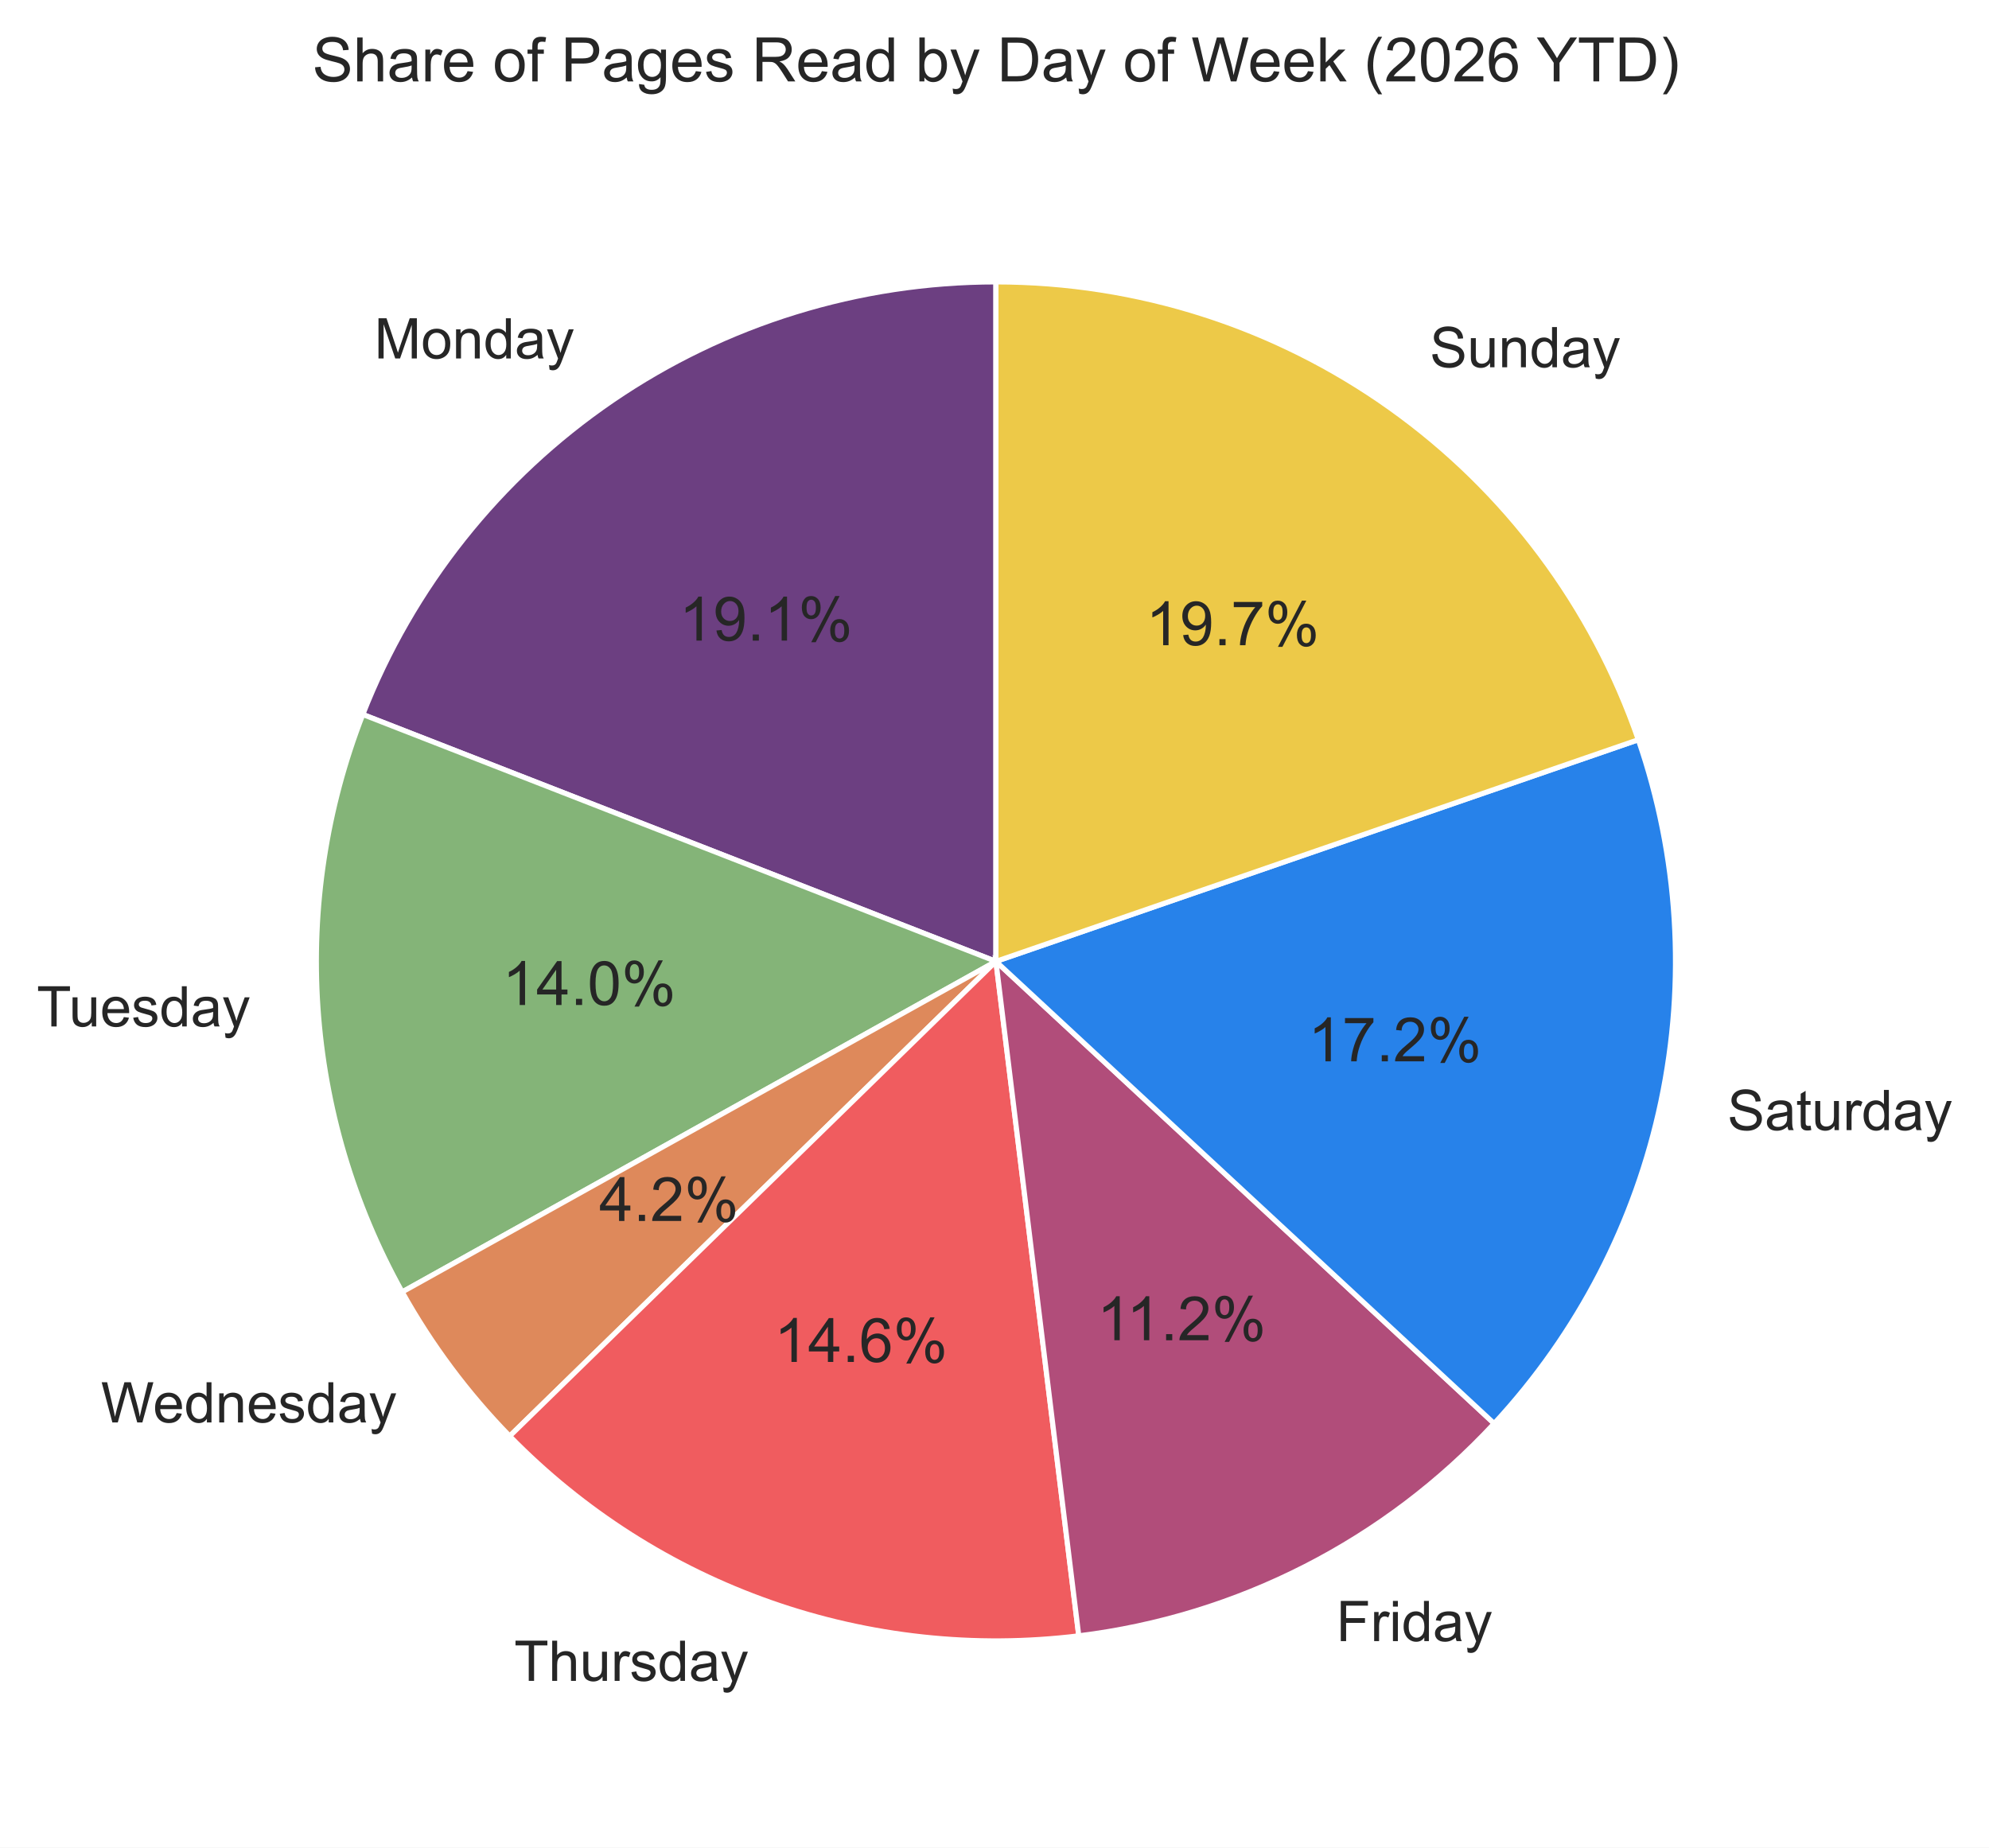
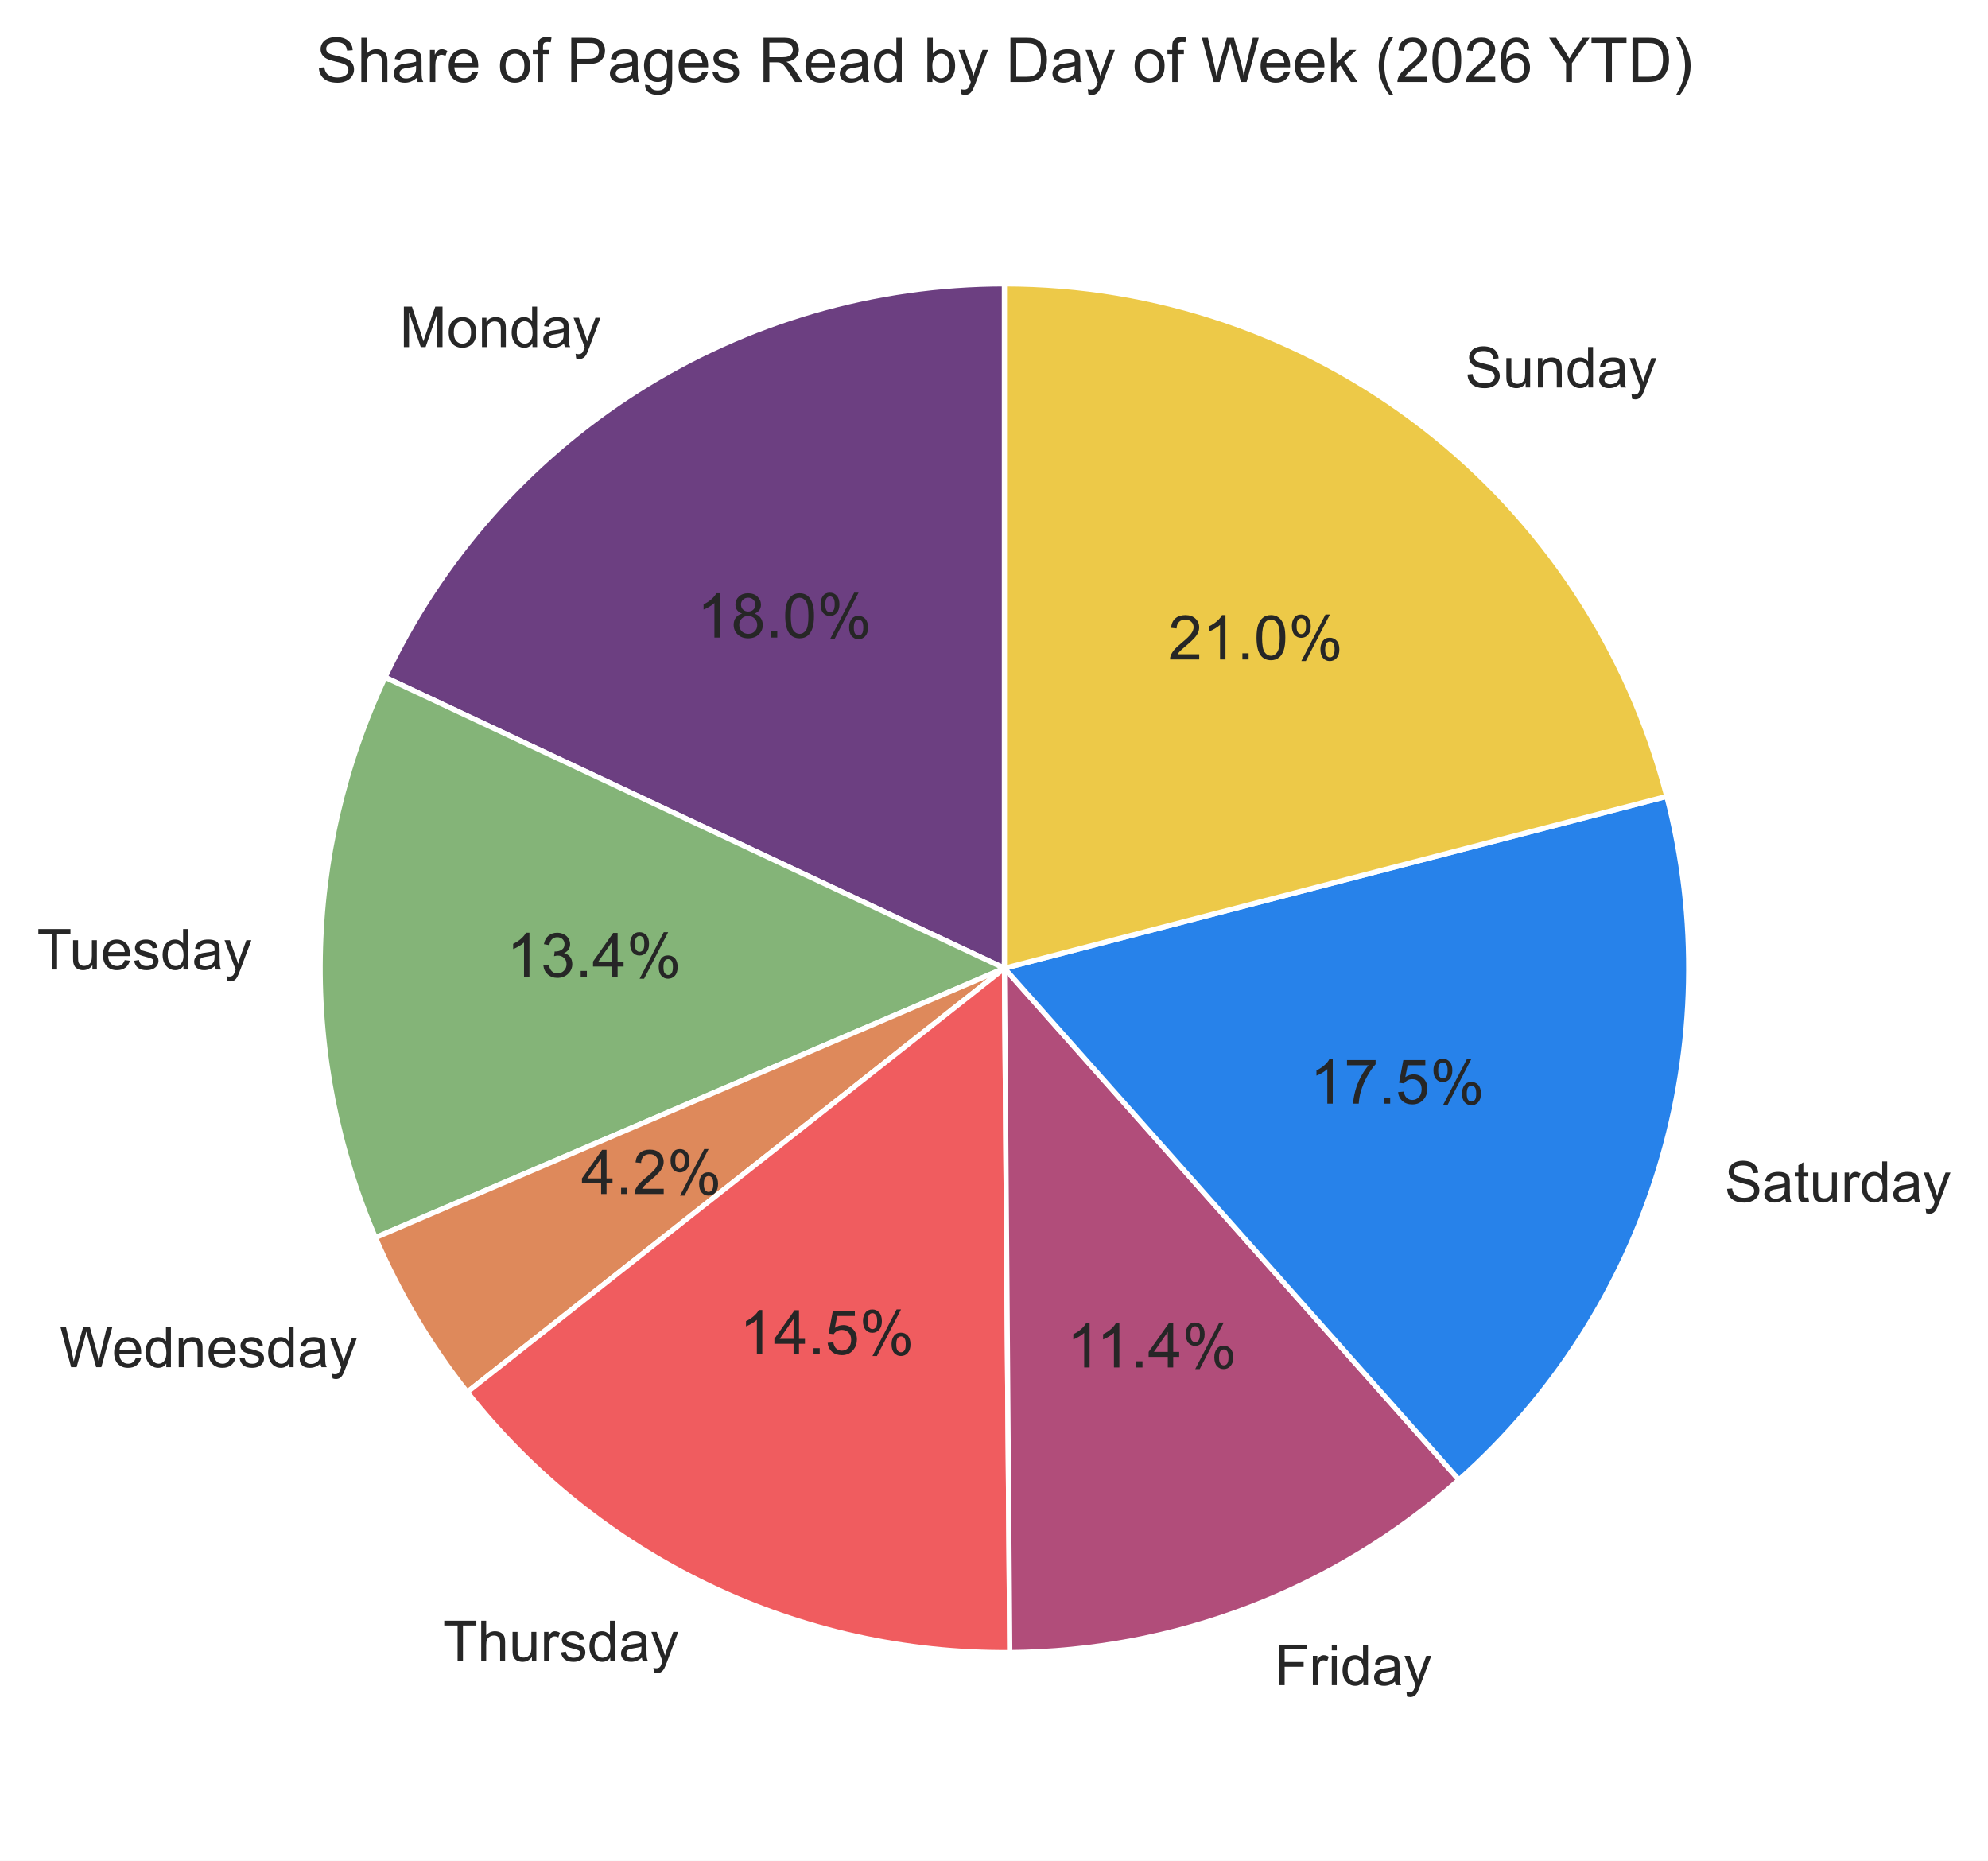
- <svg xmlns="http://www.w3.org/2000/svg" xmlns:xlink="http://www.w3.org/1999/xlink" width="389.435pt" height="361.776pt" viewBox="0 0 389.435 361.776" version="1.1">
+ <svg xmlns="http://www.w3.org/2000/svg" xmlns:xlink="http://www.w3.org/1999/xlink" width="386.569pt" height="361.776pt" viewBox="0 0 386.569 361.776" version="1.1">
  <defs>
    <style type="text/css">*{stroke-linejoin: round; stroke-linecap: butt}</style>
  </defs>
  <g id="figure_1">
    <g id="patch_1">
-       <path d="M 0 361.776  L 389.435 361.776  L 389.435 0  L 0 0  z " style="fill: #ffffff" />
+       <path d="M 0 361.776  L 386.569 361.776  L 386.569 0  L 0 0  z " style="fill: #ffffff" />
    </g>
    <g id="axes_1">
      <g id="matplotlib.axis_1" />
      <g id="matplotlib.axis_2" />
      <g id="patch_2">
-         <path d="M 194.997 55.2  C 168.212 55.2 142.042 63.287 119.928 78.399  C 97.813 93.51 80.769 114.952 71.036 139.906  L 194.997 188.256  z " style="fill: #6c3f81; stroke: #ffffff; stroke-linejoin: miter" />
+         <path d="M 195.314 55.2  C 170.052 55.2 145.306 62.394 123.981 75.937  C 102.657 89.48 85.624 108.819 74.883 131.684  L 195.314 188.256  z " style="fill: #6c3f81; stroke: #ffffff; stroke-linejoin: miter" />
      </g>
      <g id="patch_3">
-         <path d="M 71.036 139.906  C 63.917 158.159 60.916 177.762 62.249 197.309  C 63.582 216.856 69.216 235.87 78.748 252.987  L 194.997 188.256  z " style="fill: #84b478; stroke: #ffffff; stroke-linejoin: miter" />
+         <path d="M 74.883 131.684  C 66.899 148.681 62.603 167.178 62.278 185.954  C 61.953 204.73 65.607 223.365 72.999 240.628  L 195.314 188.256  z " style="fill: #84b478; stroke: #ffffff; stroke-linejoin: miter" />
      </g>
      <g id="patch_4">
-         <path d="M 78.748 252.987  C 81.612 258.131 84.815 263.079 88.334 267.799  C 91.854 272.518 95.683 276.999 99.796 281.211  L 194.997 188.256  z " style="fill: #de895b; stroke: #ffffff; stroke-linejoin: miter" />
+         <path d="M 72.999 240.628  C 75.298 245.999 77.95 251.213 80.935 256.236  C 83.92 261.258 87.233 266.079 90.852 270.666  L 195.314 188.256  z " style="fill: #de895b; stroke: #ffffff; stroke-linejoin: miter" />
      </g>
      <g id="patch_5">
-         <path d="M 99.796 281.211  C 114.105 295.865 131.606 307.02 150.931 313.803  C 170.256 320.586 190.89 322.816 211.218 320.319  L 194.997 188.256  z " style="fill: #f05c5f; stroke: #ffffff; stroke-linejoin: miter" />
+         <path d="M 90.852 270.666  C 103.413 286.59 119.451 299.432 137.736 308.208  C 156.021 316.985 176.072 321.466 196.353 321.308  L 195.314 188.256  z " style="fill: #f05c5f; stroke: #ffffff; stroke-linejoin: miter" />
      </g>
      <g id="patch_6">
-         <path d="M 211.218 320.319  C 226.681 318.42 241.69 313.82 255.561 306.728  C 269.433 299.637 281.951 290.165 292.546 278.743  L 194.997 188.256  z " style="fill: #b14d7a; stroke: #ffffff; stroke-linejoin: miter" />
+         <path d="M 196.353 321.308  C 212.334 321.183 228.162 318.18 243.078 312.443  C 257.994 306.706 271.755 298.329 283.7 287.713  L 195.314 188.256  z " style="fill: #b14d7a; stroke: #ffffff; stroke-linejoin: miter" />
      </g>
      <g id="patch_7">
-         <path d="M 292.546 278.743  C 308.935 261.075 320.22 239.283 325.191 215.702  C 330.162 192.122 328.635 167.628 320.773 144.848  L 194.997 188.256  z " style="fill: #2782ea; stroke: #ffffff; stroke-linejoin: miter" />
+         <path d="M 283.7 287.713  C 302.017 271.435 315.486 250.409 322.615 226.964  C 329.744 203.519 330.259 178.554 324.104 154.835  L 195.314 188.256  z " style="fill: #2782ea; stroke: #ffffff; stroke-linejoin: miter" />
      </g>
      <g id="patch_8">
-         <path d="M 320.773 144.848  C 311.742 118.681 294.766 95.973 272.224 79.905  C 249.682 63.838 222.679 55.2 194.997 55.2  L 194.997 188.256  z " style="fill: #edc948; stroke: #ffffff; stroke-linejoin: miter" />
+         <path d="M 324.104 154.835  C 316.704 126.315 300.035 101.045 276.73 83.016  C 253.425 64.987 224.779 55.2 195.314 55.2  L 195.314 188.256  z " style="fill: #edc948; stroke: #ffffff; stroke-linejoin: miter" />
      </g>
      <g id="text_1">
-         <g style="fill: #262626" transform="translate(73.29012 70.19211) scale(0.11 -0.11)">
+         <g style="fill: #262626" transform="translate(77.71731 67.48392) scale(0.11 -0.11)">
          <defs>
            <path id="ArialMT-4d" d="M 475 0  L 475 4581  L 1388 4581  L 2472 1338  Q 2622 884 2691 659  Q 2769 909 2934 1394  L 4031 4581  L 4847 4581  L 4847 0  L 4263 0  L 4263 3834  L 2931 0  L 2384 0  L 1059 3900  L 1059 0  L 475 0  z " transform="scale(0.015625)" />
            <path id="ArialMT-6f" d="M 213 1659  Q 213 2581 725 3025  Q 1153 3394 1769 3394  Q 2453 3394 2887 2945  Q 3322 2497 3322 1706  Q 3322 1066 3130 698  Q 2938 331 2570 128  Q 2203 -75 1769 -75  Q 1072 -75 642 372  Q 213 819 213 1659  z M 791 1659  Q 791 1022 1069 705  Q 1347 388 1769 388  Q 2188 388 2466 706  Q 2744 1025 2744 1678  Q 2744 2294 2464 2611  Q 2184 2928 1769 2928  Q 1347 2928 1069 2612  Q 791 2297 791 1659  z " transform="scale(0.015625)" />
            <path id="ArialMT-6e" d="M 422 0  L 422 3319  L 928 3319  L 928 2847  Q 1294 3394 1984 3394  Q 2284 3394 2536 3286  Q 2788 3178 2913 3003  Q 3038 2828 3088 2588  Q 3119 2431 3119 2041  L 3119 0  L 2556 0  L 2556 2019  Q 2556 2363 2490 2533  Q 2425 2703 2258 2804  Q 2091 2906 1866 2906  Q 1506 2906 1245 2678  Q 984 2450 984 1813  L 984 0  L 422 0  z " transform="scale(0.015625)" />
            <path id="ArialMT-64" d="M 2575 0  L 2575 419  Q 2259 -75 1647 -75  Q 1250 -75 917 144  Q 584 363 401 755  Q 219 1147 219 1656  Q 219 2153 384 2558  Q 550 2963 881 3178  Q 1213 3394 1622 3394  Q 1922 3394 2156 3267  Q 2391 3141 2538 2938  L 2538 4581  L 3097 4581  L 3097 0  L 2575 0  z M 797 1656  Q 797 1019 1065 703  Q 1334 388 1700 388  Q 2069 388 2326 689  Q 2584 991 2584 1609  Q 2584 2291 2321 2609  Q 2059 2928 1675 2928  Q 1300 2928 1048 2622  Q 797 2316 797 1656  z " transform="scale(0.015625)" />
            <path id="ArialMT-61" d="M 2588 409  Q 2275 144 1986 34  Q 1697 -75 1366 -75  Q 819 -75 525 192  Q 231 459 231 875  Q 231 1119 342 1320  Q 453 1522 633 1644  Q 813 1766 1038 1828  Q 1203 1872 1538 1913  Q 2219 1994 2541 2106  Q 2544 2222 2544 2253  Q 2544 2597 2384 2738  Q 2169 2928 1744 2928  Q 1347 2928 1158 2789  Q 969 2650 878 2297  L 328 2372  Q 403 2725 575 2942  Q 747 3159 1072 3276  Q 1397 3394 1825 3394  Q 2250 3394 2515 3294  Q 2781 3194 2906 3042  Q 3031 2891 3081 2659  Q 3109 2516 3109 2141  L 3109 1391  Q 3109 606 3145 398  Q 3181 191 3288 0  L 2700 0  Q 2613 175 2588 409  z M 2541 1666  Q 2234 1541 1622 1453  Q 1275 1403 1131 1340  Q 988 1278 909 1158  Q 831 1038 831 891  Q 831 666 1001 516  Q 1172 366 1500 366  Q 1825 366 2078 508  Q 2331 650 2450 897  Q 2541 1088 2541 1459  L 2541 1666  z " transform="scale(0.015625)" />
            <path id="ArialMT-79" d="M 397 -1278  L 334 -750  Q 519 -800 656 -800  Q 844 -800 956 -737  Q 1069 -675 1141 -563  Q 1194 -478 1313 -144  Q 1328 -97 1363 -6  L 103 3319  L 709 3319  L 1400 1397  Q 1534 1031 1641 628  Q 1738 1016 1872 1384  L 2581 3319  L 3144 3319  L 1881 -56  Q 1678 -603 1566 -809  Q 1416 -1088 1222 -1217  Q 1028 -1347 759 -1347  Q 597 -1347 397 -1278  z " transform="scale(0.015625)" />
          </defs>
          <use xlink:href="#ArialMT-4d" />
          <use xlink:href="#ArialMT-6f" x="83.301" />
          <use xlink:href="#ArialMT-6e" x="138.916" />
          <use xlink:href="#ArialMT-64" x="194.531" />
          <use xlink:href="#ArialMT-61" x="250.146" />
          <use xlink:href="#ArialMT-79" x="305.762" />
        </g>
      </g>
      <g id="text_2">
-         <g style="fill: #262626" transform="translate(132.9435 125.4436) scale(0.12 -0.12)">
+         <g style="fill: #262626" transform="translate(135.5025 123.9664) scale(0.12 -0.12)">
          <defs>
            <path id="ArialMT-31" d="M 2384 0  L 1822 0  L 1822 3584  Q 1619 3391 1289 3197  Q 959 3003 697 2906  L 697 3450  Q 1169 3672 1522 3987  Q 1875 4303 2022 4600  L 2384 4600  L 2384 0  z " transform="scale(0.015625)" />
-             <path id="ArialMT-39" d="M 350 1059  L 891 1109  Q 959 728 1153 556  Q 1347 384 1650 384  Q 1909 384 2104 503  Q 2300 622 2425 820  Q 2550 1019 2634 1356  Q 2719 1694 2719 2044  Q 2719 2081 2716 2156  Q 2547 1888 2255 1720  Q 1963 1553 1622 1553  Q 1053 1553 659 1965  Q 266 2378 266 3053  Q 266 3750 677 4175  Q 1088 4600 1706 4600  Q 2153 4600 2523 4359  Q 2894 4119 3086 3673  Q 3278 3228 3278 2384  Q 3278 1506 3087 986  Q 2897 466 2520 194  Q 2144 -78 1638 -78  Q 1100 -78 759 220  Q 419 519 350 1059  z M 2653 3081  Q 2653 3566 2395 3850  Q 2138 4134 1775 4134  Q 1400 4134 1122 3828  Q 844 3522 844 3034  Q 844 2597 1108 2323  Q 1372 2050 1759 2050  Q 2150 2050 2401 2323  Q 2653 2597 2653 3081  z " transform="scale(0.015625)" />
+             <path id="ArialMT-38" d="M 1131 2484  Q 781 2613 612 2850  Q 444 3088 444 3419  Q 444 3919 803 4259  Q 1163 4600 1759 4600  Q 2359 4600 2725 4251  Q 3091 3903 3091 3403  Q 3091 3084 2923 2848  Q 2756 2613 2416 2484  Q 2838 2347 3058 2040  Q 3278 1734 3278 1309  Q 3278 722 2862 322  Q 2447 -78 1769 -78  Q 1091 -78 675 323  Q 259 725 259 1325  Q 259 1772 486 2073  Q 713 2375 1131 2484  z M 1019 3438  Q 1019 3113 1228 2906  Q 1438 2700 1772 2700  Q 2097 2700 2305 2904  Q 2513 3109 2513 3406  Q 2513 3716 2298 3927  Q 2084 4138 1766 4138  Q 1444 4138 1231 3931  Q 1019 3725 1019 3438  z M 838 1322  Q 838 1081 952 856  Q 1066 631 1291 507  Q 1516 384 1775 384  Q 2178 384 2440 643  Q 2703 903 2703 1303  Q 2703 1709 2433 1975  Q 2163 2241 1756 2241  Q 1359 2241 1098 1978  Q 838 1716 838 1322  z " transform="scale(0.015625)" />
            <path id="ArialMT-2e" d="M 581 0  L 581 641  L 1222 641  L 1222 0  L 581 0  z " transform="scale(0.015625)" />
+             <path id="ArialMT-30" d="M 266 2259  Q 266 3072 433 3567  Q 600 4063 929 4331  Q 1259 4600 1759 4600  Q 2128 4600 2406 4451  Q 2684 4303 2865 4023  Q 3047 3744 3150 3342  Q 3253 2941 3253 2259  Q 3253 1453 3087 958  Q 2922 463 2592 192  Q 2263 -78 1759 -78  Q 1097 -78 719 397  Q 266 969 266 2259  z M 844 2259  Q 844 1131 1108 757  Q 1372 384 1759 384  Q 2147 384 2411 759  Q 2675 1134 2675 2259  Q 2675 3391 2411 3762  Q 2147 4134 1753 4134  Q 1366 4134 1134 3806  Q 844 3388 844 2259  z " transform="scale(0.015625)" />
            <path id="ArialMT-25" d="M 372 3481  Q 372 3972 619 4315  Q 866 4659 1334 4659  Q 1766 4659 2048 4351  Q 2331 4044 2331 3447  Q 2331 2866 2045 2552  Q 1759 2238 1341 2238  Q 925 2238 648 2547  Q 372 2856 372 3481  z M 1350 4272  Q 1141 4272 1002 4090  Q 863 3909 863 3425  Q 863 2984 1003 2804  Q 1144 2625 1350 2625  Q 1563 2625 1702 2806  Q 1841 2988 1841 3469  Q 1841 3913 1700 4092  Q 1559 4272 1350 4272  z M 1353 -169  L 3859 4659  L 4316 4659  L 1819 -169  L 1353 -169  z M 3334 1075  Q 3334 1569 3581 1911  Q 3828 2253 4300 2253  Q 4731 2253 5014 1945  Q 5297 1638 5297 1041  Q 5297 459 5011 145  Q 4725 -169 4303 -169  Q 3888 -169 3611 142  Q 3334 453 3334 1075  z M 4316 1866  Q 4103 1866 3964 1684  Q 3825 1503 3825 1019  Q 3825 581 3965 400  Q 4106 219 4313 219  Q 4528 219 4667 400  Q 4806 581 4806 1063  Q 4806 1506 4665 1686  Q 4525 1866 4316 1866  z " transform="scale(0.015625)" />
          </defs>
          <use xlink:href="#ArialMT-31" />
-           <use xlink:href="#ArialMT-39" x="55.615" />
-           <use xlink:href="#ArialMT-2e" x="111.23" />
-           <use xlink:href="#ArialMT-31" x="139.014" />
+           <use xlink:href="#ArialMT-38" x="55.615" />
+           <use xlink:href="#ArialMT-2e" x="111.23" />
+           <use xlink:href="#ArialMT-30" x="139.014" />
          <use xlink:href="#ArialMT-25" x="194.629" />
        </g>
      </g>
      <g id="text_3">
-         <g style="fill: #262626" transform="translate(7.2 200.9934) scale(0.11 -0.11)">
+         <g style="fill: #262626" transform="translate(7.2 188.5032) scale(0.11 -0.11)">
          <defs>
            <path id="ArialMT-54" d="M 1659 0  L 1659 4041  L 150 4041  L 150 4581  L 3781 4581  L 3781 4041  L 2266 4041  L 2266 0  L 1659 0  z " transform="scale(0.015625)" />
            <path id="ArialMT-75" d="M 2597 0  L 2597 488  Q 2209 -75 1544 -75  Q 1250 -75 995 37  Q 741 150 617 320  Q 494 491 444 738  Q 409 903 409 1263  L 409 3319  L 972 3319  L 972 1478  Q 972 1038 1006 884  Q 1059 663 1231 536  Q 1403 409 1656 409  Q 1909 409 2131 539  Q 2353 669 2445 892  Q 2538 1116 2538 1541  L 2538 3319  L 3100 3319  L 3100 0  L 2597 0  z " transform="scale(0.015625)" />
            <path id="ArialMT-65" d="M 2694 1069  L 3275 997  Q 3138 488 2766 206  Q 2394 -75 1816 -75  Q 1088 -75 661 373  Q 234 822 234 1631  Q 234 2469 665 2931  Q 1097 3394 1784 3394  Q 2450 3394 2872 2941  Q 3294 2488 3294 1666  Q 3294 1616 3291 1516  L 816 1516  Q 847 969 1125 678  Q 1403 388 1819 388  Q 2128 388 2347 550  Q 2566 713 2694 1069  z M 847 1978  L 2700 1978  Q 2663 2397 2488 2606  Q 2219 2931 1791 2931  Q 1403 2931 1139 2672  Q 875 2413 847 1978  z " transform="scale(0.015625)" />
            <path id="ArialMT-73" d="M 197 991  L 753 1078  Q 800 744 1014 566  Q 1228 388 1613 388  Q 2000 388 2187 545  Q 2375 703 2375 916  Q 2375 1106 2209 1216  Q 2094 1291 1634 1406  Q 1016 1563 777 1677  Q 538 1791 414 1992  Q 291 2194 291 2438  Q 291 2659 392 2848  Q 494 3038 669 3163  Q 800 3259 1026 3326  Q 1253 3394 1513 3394  Q 1903 3394 2198 3281  Q 2494 3169 2634 2976  Q 2775 2784 2828 2463  L 2278 2388  Q 2241 2644 2061 2787  Q 1881 2931 1553 2931  Q 1166 2931 1000 2803  Q 834 2675 834 2503  Q 834 2394 903 2306  Q 972 2216 1119 2156  Q 1203 2125 1616 2013  Q 2213 1853 2448 1751  Q 2684 1650 2818 1456  Q 2953 1263 2953 975  Q 2953 694 2789 445  Q 2625 197 2315 61  Q 2006 -75 1616 -75  Q 969 -75 630 194  Q 291 463 197 991  z " transform="scale(0.015625)" />
          </defs>
          <use xlink:href="#ArialMT-54" />
          <use xlink:href="#ArialMT-75" x="57.334" />
          <use xlink:href="#ArialMT-65" x="112.949" />
          <use xlink:href="#ArialMT-73" x="168.564" />
          <use xlink:href="#ArialMT-64" x="218.564" />
          <use xlink:href="#ArialMT-61" x="274.18" />
          <use xlink:href="#ArialMT-79" x="329.795" />
        </g>
      </g>
      <g id="text_4">
-         <g style="fill: #262626" transform="translate(98.33617 196.7897) scale(0.12 -0.12)">
-           <defs>
+         <g style="fill: #262626" transform="translate(98.48039 189.9769) scale(0.12 -0.12)">
+           <defs>
+             <path id="ArialMT-33" d="M 269 1209  L 831 1284  Q 928 806 1161 595  Q 1394 384 1728 384  Q 2125 384 2398 659  Q 2672 934 2672 1341  Q 2672 1728 2419 1979  Q 2166 2231 1775 2231  Q 1616 2231 1378 2169  L 1441 2663  Q 1497 2656 1531 2656  Q 1891 2656 2178 2843  Q 2466 3031 2466 3422  Q 2466 3731 2256 3934  Q 2047 4138 1716 4138  Q 1388 4138 1169 3931  Q 950 3725 888 3313  L 325 3413  Q 428 3978 793 4289  Q 1159 4600 1703 4600  Q 2078 4600 2393 4439  Q 2709 4278 2876 4000  Q 3044 3722 3044 3409  Q 3044 3113 2884 2869  Q 2725 2625 2413 2481  Q 2819 2388 3044 2092  Q 3269 1797 3269 1353  Q 3269 753 2831 336  Q 2394 -81 1725 -81  Q 1122 -81 723 278  Q 325 638 269 1209  z " transform="scale(0.015625)" />
            <path id="ArialMT-34" d="M 2069 0  L 2069 1097  L 81 1097  L 81 1613  L 2172 4581  L 2631 4581  L 2631 1613  L 3250 1613  L 3250 1097  L 2631 1097  L 2631 0  L 2069 0  z M 2069 1613  L 2069 3678  L 634 1613  L 2069 1613  z " transform="scale(0.015625)" />
-             <path id="ArialMT-30" d="M 266 2259  Q 266 3072 433 3567  Q 600 4063 929 4331  Q 1259 4600 1759 4600  Q 2128 4600 2406 4451  Q 2684 4303 2865 4023  Q 3047 3744 3150 3342  Q 3253 2941 3253 2259  Q 3253 1453 3087 958  Q 2922 463 2592 192  Q 2263 -78 1759 -78  Q 1097 -78 719 397  Q 266 969 266 2259  z M 844 2259  Q 844 1131 1108 757  Q 1372 384 1759 384  Q 2147 384 2411 759  Q 2675 1134 2675 2259  Q 2675 3391 2411 3762  Q 2147 4134 1753 4134  Q 1366 4134 1134 3806  Q 844 3388 844 2259  z " transform="scale(0.015625)" />
-           </defs>
-           <use xlink:href="#ArialMT-31" />
-           <use xlink:href="#ArialMT-34" x="55.615" />
-           <use xlink:href="#ArialMT-2e" x="111.23" />
-           <use xlink:href="#ArialMT-30" x="139.014" />
+           </defs>
+           <use xlink:href="#ArialMT-31" />
+           <use xlink:href="#ArialMT-33" x="55.615" />
+           <use xlink:href="#ArialMT-2e" x="111.23" />
+           <use xlink:href="#ArialMT-34" x="139.014" />
          <use xlink:href="#ArialMT-25" x="194.629" />
        </g>
      </g>
      <g id="text_5">
-         <g style="fill: #262626" transform="translate(19.77557 278.5321) scale(0.11 -0.11)">
+         <g style="fill: #262626" transform="translate(11.60412 265.8129) scale(0.11 -0.11)">
          <defs>
            <path id="ArialMT-57" d="M 1294 0  L 78 4581  L 700 4581  L 1397 1578  Q 1509 1106 1591 641  Q 1766 1375 1797 1488  L 2669 4581  L 3400 4581  L 4056 2263  Q 4303 1400 4413 641  Q 4500 1075 4641 1638  L 5359 4581  L 5969 4581  L 4713 0  L 4128 0  L 3163 3491  Q 3041 3928 3019 4028  Q 2947 3713 2884 3491  L 1913 0  L 1294 0  z " transform="scale(0.015625)" />
          </defs>
          <use xlink:href="#ArialMT-57" />
          <use xlink:href="#ArialMT-65" x="92.635" />
          <use xlink:href="#ArialMT-64" x="148.25" />
          <use xlink:href="#ArialMT-6e" x="203.865" />
          <use xlink:href="#ArialMT-65" x="259.48" />
          <use xlink:href="#ArialMT-73" x="315.096" />
          <use xlink:href="#ArialMT-64" x="365.096" />
          <use xlink:href="#ArialMT-61" x="420.711" />
          <use xlink:href="#ArialMT-79" x="476.326" />
        </g>
      </g>
      <g id="text_6">
-         <g style="fill: #262626" transform="translate(117.324 239.0836) scale(0.12 -0.12)">
+         <g style="fill: #262626" transform="translate(113.0111 232.1459) scale(0.12 -0.12)">
          <defs>
            <path id="ArialMT-32" d="M 3222 541  L 3222 0  L 194 0  Q 188 203 259 391  Q 375 700 629 1000  Q 884 1300 1366 1694  Q 2113 2306 2375 2664  Q 2638 3022 2638 3341  Q 2638 3675 2398 3904  Q 2159 4134 1775 4134  Q 1369 4134 1125 3890  Q 881 3647 878 3216  L 300 3275  Q 359 3922 746 4261  Q 1134 4600 1788 4600  Q 2447 4600 2831 4234  Q 3216 3869 3216 3328  Q 3216 3053 3103 2787  Q 2991 2522 2730 2228  Q 2469 1934 1863 1422  Q 1356 997 1212 845  Q 1069 694 975 541  L 3222 541  z " transform="scale(0.015625)" />
          </defs>
          <use xlink:href="#ArialMT-34" />
          <use xlink:href="#ArialMT-2e" x="55.615" />
          <use xlink:href="#ArialMT-32" x="83.398" />
          <use xlink:href="#ArialMT-25" x="139.014" />
        </g>
      </g>
      <g id="text_7">
-         <g style="fill: #262626" transform="translate(100.675 329.1368) scale(0.11 -0.11)">
+         <g style="fill: #262626" transform="translate(86.12886 322.983) scale(0.11 -0.11)">
          <defs>
            <path id="ArialMT-68" d="M 422 0  L 422 4581  L 984 4581  L 984 2938  Q 1378 3394 1978 3394  Q 2347 3394 2619 3248  Q 2891 3103 3008 2847  Q 3125 2591 3125 2103  L 3125 0  L 2563 0  L 2563 2103  Q 2563 2525 2380 2717  Q 2197 2909 1863 2909  Q 1613 2909 1392 2779  Q 1172 2650 1078 2428  Q 984 2206 984 1816  L 984 0  L 422 0  z " transform="scale(0.015625)" />
            <path id="ArialMT-72" d="M 416 0  L 416 3319  L 922 3319  L 922 2816  Q 1116 3169 1280 3281  Q 1444 3394 1641 3394  Q 1925 3394 2219 3213  L 2025 2691  Q 1819 2813 1613 2813  Q 1428 2813 1281 2702  Q 1134 2591 1072 2394  Q 978 2094 978 1738  L 978 0  L 416 0  z " transform="scale(0.015625)" />
          </defs>
          <use xlink:href="#ArialMT-54" />
          <use xlink:href="#ArialMT-68" x="61.084" />
          <use xlink:href="#ArialMT-75" x="116.699" />
          <use xlink:href="#ArialMT-72" x="172.314" />
          <use xlink:href="#ArialMT-73" x="205.615" />
          <use xlink:href="#ArialMT-64" x="255.615" />
          <use xlink:href="#ArialMT-61" x="311.23" />
          <use xlink:href="#ArialMT-79" x="366.846" />
        </g>
      </g>
      <g id="text_8">
-         <g style="fill: #262626" transform="translate(151.5454 266.6862) scale(0.12 -0.12)">
-           <defs>
-             <path id="ArialMT-36" d="M 3184 3459  L 2625 3416  Q 2550 3747 2413 3897  Q 2184 4138 1850 4138  Q 1581 4138 1378 3988  Q 1113 3794 959 3422  Q 806 3050 800 2363  Q 1003 2672 1297 2822  Q 1591 2972 1913 2972  Q 2475 2972 2870 2558  Q 3266 2144 3266 1488  Q 3266 1056 3080 686  Q 2894 316 2569 119  Q 2244 -78 1831 -78  Q 1128 -78 684 439  Q 241 956 241 2144  Q 241 3472 731 4075  Q 1159 4600 1884 4600  Q 2425 4600 2770 4297  Q 3116 3994 3184 3459  z M 888 1484  Q 888 1194 1011 928  Q 1134 663 1356 523  Q 1578 384 1822 384  Q 2178 384 2434 671  Q 2691 959 2691 1453  Q 2691 1928 2437 2201  Q 2184 2475 1800 2475  Q 1419 2475 1153 2201  Q 888 1928 888 1484  z " transform="scale(0.015625)" />
+         <g style="fill: #262626" transform="translate(143.7553 263.3295) scale(0.12 -0.12)">
+           <defs>
+             <path id="ArialMT-35" d="M 266 1200  L 856 1250  Q 922 819 1161 601  Q 1400 384 1738 384  Q 2144 384 2425 690  Q 2706 997 2706 1503  Q 2706 1984 2436 2262  Q 2166 2541 1728 2541  Q 1456 2541 1237 2417  Q 1019 2294 894 2097  L 366 2166  L 809 4519  L 3088 4519  L 3088 3981  L 1259 3981  L 1013 2750  Q 1425 3038 1878 3038  Q 2478 3038 2890 2622  Q 3303 2206 3303 1553  Q 3303 931 2941 478  Q 2500 -78 1738 -78  Q 1113 -78 717 272  Q 322 622 266 1200  z " transform="scale(0.015625)" />
          </defs>
          <use xlink:href="#ArialMT-31" />
          <use xlink:href="#ArialMT-34" x="55.615" />
          <use xlink:href="#ArialMT-2e" x="111.23" />
-           <use xlink:href="#ArialMT-36" x="139.014" />
+           <use xlink:href="#ArialMT-35" x="139.014" />
          <use xlink:href="#ArialMT-25" x="194.629" />
        </g>
      </g>
      <g id="text_9">
-         <g style="fill: #262626" transform="translate(261.6179 321.3549) scale(0.11 -0.11)">
+         <g style="fill: #262626" transform="translate(247.8542 327.641) scale(0.11 -0.11)">
          <defs>
            <path id="ArialMT-46" d="M 525 0  L 525 4581  L 3616 4581  L 3616 4041  L 1131 4041  L 1131 2622  L 3281 2622  L 3281 2081  L 1131 2081  L 1131 0  L 525 0  z " transform="scale(0.015625)" />
            <path id="ArialMT-69" d="M 425 3934  L 425 4581  L 988 4581  L 988 3934  L 425 3934  z M 425 0  L 425 3319  L 988 3319  L 988 0  L 425 0  z " transform="scale(0.015625)" />
          </defs>
          <use xlink:href="#ArialMT-46" />
          <use xlink:href="#ArialMT-72" x="61.084" />
          <use xlink:href="#ArialMT-69" x="94.385" />
          <use xlink:href="#ArialMT-64" x="116.602" />
          <use xlink:href="#ArialMT-61" x="172.217" />
          <use xlink:href="#ArialMT-79" x="227.832" />
        </g>
      </g>
      <g id="text_10">
-         <g style="fill: #262626" transform="translate(214.7661 262.4415) scale(0.12 -0.12)">
+         <g style="fill: #262626" transform="translate(207.4029 265.8703) scale(0.12 -0.12)">
          <use xlink:href="#ArialMT-31" />
          <use xlink:href="#ArialMT-31" x="48.24" />
          <use xlink:href="#ArialMT-2e" x="103.855" />
-           <use xlink:href="#ArialMT-32" x="131.639" />
+           <use xlink:href="#ArialMT-34" x="131.639" />
          <use xlink:href="#ArialMT-25" x="187.254" />
        </g>
      </g>
      <g id="text_11">
-         <g style="fill: #262626" transform="translate(338.2105 221.2933) scale(0.11 -0.11)">
+         <g style="fill: #262626" transform="translate(335.3451 233.6812) scale(0.11 -0.11)">
          <defs>
            <path id="ArialMT-53" d="M 288 1472  L 859 1522  Q 900 1178 1048 958  Q 1197 738 1509 602  Q 1822 466 2213 466  Q 2559 466 2825 569  Q 3091 672 3220 851  Q 3350 1031 3350 1244  Q 3350 1459 3225 1620  Q 3100 1781 2813 1891  Q 2628 1963 1997 2114  Q 1366 2266 1113 2400  Q 784 2572 623 2826  Q 463 3081 463 3397  Q 463 3744 659 4045  Q 856 4347 1234 4503  Q 1613 4659 2075 4659  Q 2584 4659 2973 4495  Q 3363 4331 3572 4012  Q 3781 3694 3797 3291  L 3216 3247  Q 3169 3681 2898 3903  Q 2628 4125 2100 4125  Q 1550 4125 1298 3923  Q 1047 3722 1047 3438  Q 1047 3191 1225 3031  Q 1400 2872 2139 2705  Q 2878 2538 3153 2413  Q 3553 2228 3743 1945  Q 3934 1663 3934 1294  Q 3934 928 3725 604  Q 3516 281 3123 101  Q 2731 -78 2241 -78  Q 1619 -78 1198 103  Q 778 284 539 648  Q 300 1013 288 1472  z " transform="scale(0.015625)" />
            <path id="ArialMT-74" d="M 1650 503  L 1731 6  Q 1494 -44 1306 -44  Q 1000 -44 831 53  Q 663 150 594 308  Q 525 466 525 972  L 525 2881  L 113 2881  L 113 3319  L 525 3319  L 525 4141  L 1084 4478  L 1084 3319  L 1650 3319  L 1650 2881  L 1084 2881  L 1084 941  Q 1084 700 1114 631  Q 1144 563 1211 522  Q 1278 481 1403 481  Q 1497 481 1650 503  z " transform="scale(0.015625)" />
          </defs>
          <use xlink:href="#ArialMT-53" />
          <use xlink:href="#ArialMT-61" x="66.699" />
          <use xlink:href="#ArialMT-74" x="122.314" />
          <use xlink:href="#ArialMT-75" x="150.098" />
          <use xlink:href="#ArialMT-72" x="205.713" />
          <use xlink:href="#ArialMT-64" x="239.014" />
          <use xlink:href="#ArialMT-61" x="294.629" />
          <use xlink:href="#ArialMT-79" x="350.244" />
        </g>
      </g>
      <g id="text_12">
-         <g style="fill: #262626" transform="translate(256.1014 207.8258) scale(0.12 -0.12)">
+         <g style="fill: #262626" transform="translate(254.6827 214.5829) scale(0.12 -0.12)">
          <defs>
            <path id="ArialMT-37" d="M 303 3981  L 303 4522  L 3269 4522  L 3269 4084  Q 2831 3619 2401 2847  Q 1972 2075 1738 1259  Q 1569 684 1522 0  L 944 0  Q 953 541 1156 1306  Q 1359 2072 1739 2783  Q 2119 3494 2547 3981  L 303 3981  z " transform="scale(0.015625)" />
          </defs>
          <use xlink:href="#ArialMT-31" />
          <use xlink:href="#ArialMT-37" x="55.615" />
          <use xlink:href="#ArialMT-2e" x="111.23" />
-           <use xlink:href="#ArialMT-32" x="139.014" />
+           <use xlink:href="#ArialMT-35" x="139.014" />
          <use xlink:href="#ArialMT-25" x="194.629" />
        </g>
      </g>
      <g id="text_13">
-         <g style="fill: #262626" transform="translate(279.9472 71.91667) scale(0.11 -0.11)">
+         <g style="fill: #262626" transform="translate(284.8715 75.33849) scale(0.11 -0.11)">
          <use xlink:href="#ArialMT-53" />
          <use xlink:href="#ArialMT-75" x="66.699" />
          <use xlink:href="#ArialMT-6e" x="122.314" />
          <use xlink:href="#ArialMT-64" x="177.93" />
          <use xlink:href="#ArialMT-61" x="233.545" />
          <use xlink:href="#ArialMT-79" x="289.16" />
        </g>
      </g>
      <g id="text_14">
-         <g style="fill: #262626" transform="translate(224.3215 126.3477) scale(0.12 -0.12)">
-           <use xlink:href="#ArialMT-31" />
-           <use xlink:href="#ArialMT-39" x="55.615" />
-           <use xlink:href="#ArialMT-2e" x="111.23" />
-           <use xlink:href="#ArialMT-37" x="139.014" />
+         <g style="fill: #262626" transform="translate(227.1516 128.2142) scale(0.12 -0.12)">
+           <use xlink:href="#ArialMT-32" />
+           <use xlink:href="#ArialMT-31" x="55.615" />
+           <use xlink:href="#ArialMT-2e" x="111.23" />
+           <use xlink:href="#ArialMT-30" x="139.014" />
          <use xlink:href="#ArialMT-25" x="194.629" />
        </g>
      </g>
      <g id="text_15">
-         <g style="fill: #262626" transform="translate(61.14882 15.93562) scale(0.12 -0.12)">
+         <g style="fill: #262626" transform="translate(61.46611 15.93562) scale(0.12 -0.12)">
          <defs>
            <path id="ArialMT-20" transform="scale(0.015625)" />
            <path id="ArialMT-66" d="M 556 0  L 556 2881  L 59 2881  L 59 3319  L 556 3319  L 556 3672  Q 556 4006 616 4169  Q 697 4388 901 4523  Q 1106 4659 1475 4659  Q 1713 4659 2000 4603  L 1916 4113  Q 1741 4144 1584 4144  Q 1328 4144 1222 4034  Q 1116 3925 1116 3625  L 1116 3319  L 1763 3319  L 1763 2881  L 1116 2881  L 1116 0  L 556 0  z " transform="scale(0.015625)" />
            <path id="ArialMT-50" d="M 494 0  L 494 4581  L 2222 4581  Q 2678 4581 2919 4538  Q 3256 4481 3484 4323  Q 3713 4166 3852 3881  Q 3991 3597 3991 3256  Q 3991 2672 3619 2267  Q 3247 1863 2275 1863  L 1100 1863  L 1100 0  L 494 0  z M 1100 2403  L 2284 2403  Q 2872 2403 3119 2622  Q 3366 2841 3366 3238  Q 3366 3525 3220 3729  Q 3075 3934 2838 4000  Q 2684 4041 2272 4041  L 1100 4041  L 1100 2403  z " transform="scale(0.015625)" />
            <path id="ArialMT-67" d="M 319 -275  L 866 -356  Q 900 -609 1056 -725  Q 1266 -881 1628 -881  Q 2019 -881 2231 -725  Q 2444 -569 2519 -288  Q 2563 -116 2559 434  Q 2191 0 1641 0  Q 956 0 581 494  Q 206 988 206 1678  Q 206 2153 378 2554  Q 550 2956 876 3175  Q 1203 3394 1644 3394  Q 2231 3394 2613 2919  L 2613 3319  L 3131 3319  L 3131 450  Q 3131 -325 2973 -648  Q 2816 -972 2473 -1159  Q 2131 -1347 1631 -1347  Q 1038 -1347 672 -1080  Q 306 -813 319 -275  z M 784 1719  Q 784 1066 1043 766  Q 1303 466 1694 466  Q 2081 466 2343 764  Q 2606 1063 2606 1700  Q 2606 2309 2336 2618  Q 2066 2928 1684 2928  Q 1309 2928 1046 2623  Q 784 2319 784 1719  z " transform="scale(0.015625)" />
            <path id="ArialMT-52" d="M 503 0  L 503 4581  L 2534 4581  Q 3147 4581 3465 4457  Q 3784 4334 3975 4021  Q 4166 3709 4166 3331  Q 4166 2844 3850 2509  Q 3534 2175 2875 2084  Q 3116 1969 3241 1856  Q 3506 1613 3744 1247  L 4541 0  L 3778 0  L 3172 953  Q 2906 1366 2734 1584  Q 2563 1803 2427 1890  Q 2291 1978 2150 2013  Q 2047 2034 1813 2034  L 1109 2034  L 1109 0  L 503 0  z M 1109 2559  L 2413 2559  Q 2828 2559 3062 2645  Q 3297 2731 3419 2920  Q 3541 3109 3541 3331  Q 3541 3656 3305 3865  Q 3069 4075 2559 4075  L 1109 4075  L 1109 2559  z " transform="scale(0.015625)" />
            <path id="ArialMT-62" d="M 941 0  L 419 0  L 419 4581  L 981 4581  L 981 2947  Q 1338 3394 1891 3394  Q 2197 3394 2470 3270  Q 2744 3147 2920 2923  Q 3097 2700 3197 2384  Q 3297 2069 3297 1709  Q 3297 856 2875 390  Q 2453 -75 1863 -75  Q 1275 -75 941 416  L 941 0  z M 934 1684  Q 934 1088 1097 822  Q 1363 388 1816 388  Q 2184 388 2453 708  Q 2722 1028 2722 1663  Q 2722 2313 2464 2622  Q 2206 2931 1841 2931  Q 1472 2931 1203 2611  Q 934 2291 934 1684  z " transform="scale(0.015625)" />
            <path id="ArialMT-44" d="M 494 0  L 494 4581  L 2072 4581  Q 2606 4581 2888 4516  Q 3281 4425 3559 4188  Q 3922 3881 4101 3404  Q 4281 2928 4281 2316  Q 4281 1794 4159 1391  Q 4038 988 3847 723  Q 3656 459 3429 307  Q 3203 156 2883 78  Q 2563 0 2147 0  L 494 0  z M 1100 541  L 2078 541  Q 2531 541 2789 625  Q 3047 709 3200 863  Q 3416 1078 3536 1442  Q 3656 1806 3656 2325  Q 3656 3044 3420 3430  Q 3184 3816 2847 3947  Q 2603 4041 2063 4041  L 1100 4041  L 1100 541  z " transform="scale(0.015625)" />
            <path id="ArialMT-6b" d="M 425 0  L 425 4581  L 988 4581  L 988 1969  L 2319 3319  L 3047 3319  L 1778 2088  L 3175 0  L 2481 0  L 1384 1697  L 988 1316  L 988 0  L 425 0  z " transform="scale(0.015625)" />
            <path id="ArialMT-28" d="M 1497 -1347  Q 1031 -759 709 28  Q 388 816 388 1659  Q 388 2403 628 3084  Q 909 3875 1497 4659  L 1900 4659  Q 1522 4009 1400 3731  Q 1209 3300 1100 2831  Q 966 2247 966 1656  Q 966 153 1900 -1347  L 1497 -1347  z " transform="scale(0.015625)" />
+             <path id="ArialMT-36" d="M 3184 3459  L 2625 3416  Q 2550 3747 2413 3897  Q 2184 4138 1850 4138  Q 1581 4138 1378 3988  Q 1113 3794 959 3422  Q 806 3050 800 2363  Q 1003 2672 1297 2822  Q 1591 2972 1913 2972  Q 2475 2972 2870 2558  Q 3266 2144 3266 1488  Q 3266 1056 3080 686  Q 2894 316 2569 119  Q 2244 -78 1831 -78  Q 1128 -78 684 439  Q 241 956 241 2144  Q 241 3472 731 4075  Q 1159 4600 1884 4600  Q 2425 4600 2770 4297  Q 3116 3994 3184 3459  z M 888 1484  Q 888 1194 1011 928  Q 1134 663 1356 523  Q 1578 384 1822 384  Q 2178 384 2434 671  Q 2691 959 2691 1453  Q 2691 1928 2437 2201  Q 2184 2475 1800 2475  Q 1419 2475 1153 2201  Q 888 1928 888 1484  z " transform="scale(0.015625)" />
            <path id="ArialMT-59" d="M 1784 0  L 1784 1941  L 19 4581  L 756 4581  L 1659 3200  Q 1909 2813 2125 2425  Q 2331 2784 2625 3234  L 3513 4581  L 4219 4581  L 2391 1941  L 2391 0  L 1784 0  z " transform="scale(0.015625)" />
            <path id="ArialMT-29" d="M 791 -1347  L 388 -1347  Q 1322 153 1322 1656  Q 1322 2244 1188 2822  Q 1081 3291 891 3722  Q 769 4003 388 4659  L 791 4659  Q 1378 3875 1659 3084  Q 1900 2403 1900 1659  Q 1900 816 1576 28  Q 1253 -759 791 -1347  z " transform="scale(0.015625)" />
          </defs>
          <use xlink:href="#ArialMT-53" />
          <use xlink:href="#ArialMT-68" x="66.699" />
          <use xlink:href="#ArialMT-61" x="122.314" />
          <use xlink:href="#ArialMT-72" x="177.93" />
          <use xlink:href="#ArialMT-65" x="211.23" />
          <use xlink:href="#ArialMT-20" x="266.846" />
          <use xlink:href="#ArialMT-6f" x="294.629" />
          <use xlink:href="#ArialMT-66" x="350.244" />
          <use xlink:href="#ArialMT-20" x="378.027" />
          <use xlink:href="#ArialMT-50" x="405.811" />
          <use xlink:href="#ArialMT-61" x="472.51" />
          <use xlink:href="#ArialMT-67" x="528.125" />
          <use xlink:href="#ArialMT-65" x="583.74" />
          <use xlink:href="#ArialMT-73" x="639.355" />
          <use xlink:href="#ArialMT-20" x="689.355" />
          <use xlink:href="#ArialMT-52" x="717.139" />
          <use xlink:href="#ArialMT-65" x="789.355" />
          <use xlink:href="#ArialMT-61" x="844.971" />
          <use xlink:href="#ArialMT-64" x="900.586" />
          <use xlink:href="#ArialMT-20" x="956.201" />
          <use xlink:href="#ArialMT-62" x="983.984" />
          <use xlink:href="#ArialMT-79" x="1039.6" />
          <use xlink:href="#ArialMT-20" x="1089.6" />
          <use xlink:href="#ArialMT-44" x="1117.383" />
          <use xlink:href="#ArialMT-61" x="1189.6" />
          <use xlink:href="#ArialMT-79" x="1245.215" />
          <use xlink:href="#ArialMT-20" x="1295.215" />
          <use xlink:href="#ArialMT-6f" x="1322.998" />
          <use xlink:href="#ArialMT-66" x="1378.613" />
          <use xlink:href="#ArialMT-20" x="1406.396" />
          <use xlink:href="#ArialMT-57" x="1434.18" />
          <use xlink:href="#ArialMT-65" x="1526.814" />
          <use xlink:href="#ArialMT-65" x="1582.43" />
          <use xlink:href="#ArialMT-6b" x="1638.045" />
          <use xlink:href="#ArialMT-20" x="1688.045" />
          <use xlink:href="#ArialMT-28" x="1715.828" />
          <use xlink:href="#ArialMT-32" x="1749.129" />
          <use xlink:href="#ArialMT-30" x="1804.744" />
          <use xlink:href="#ArialMT-32" x="1860.359" />
          <use xlink:href="#ArialMT-36" x="1915.975" />
          <use xlink:href="#ArialMT-20" x="1971.59" />
          <use xlink:href="#ArialMT-59" x="1997.623" />
          <use xlink:href="#ArialMT-54" x="2064.322" />
          <use xlink:href="#ArialMT-44" x="2125.406" />
          <use xlink:href="#ArialMT-29" x="2197.623" />
        </g>
      </g>
    </g>
  </g>
</svg>
